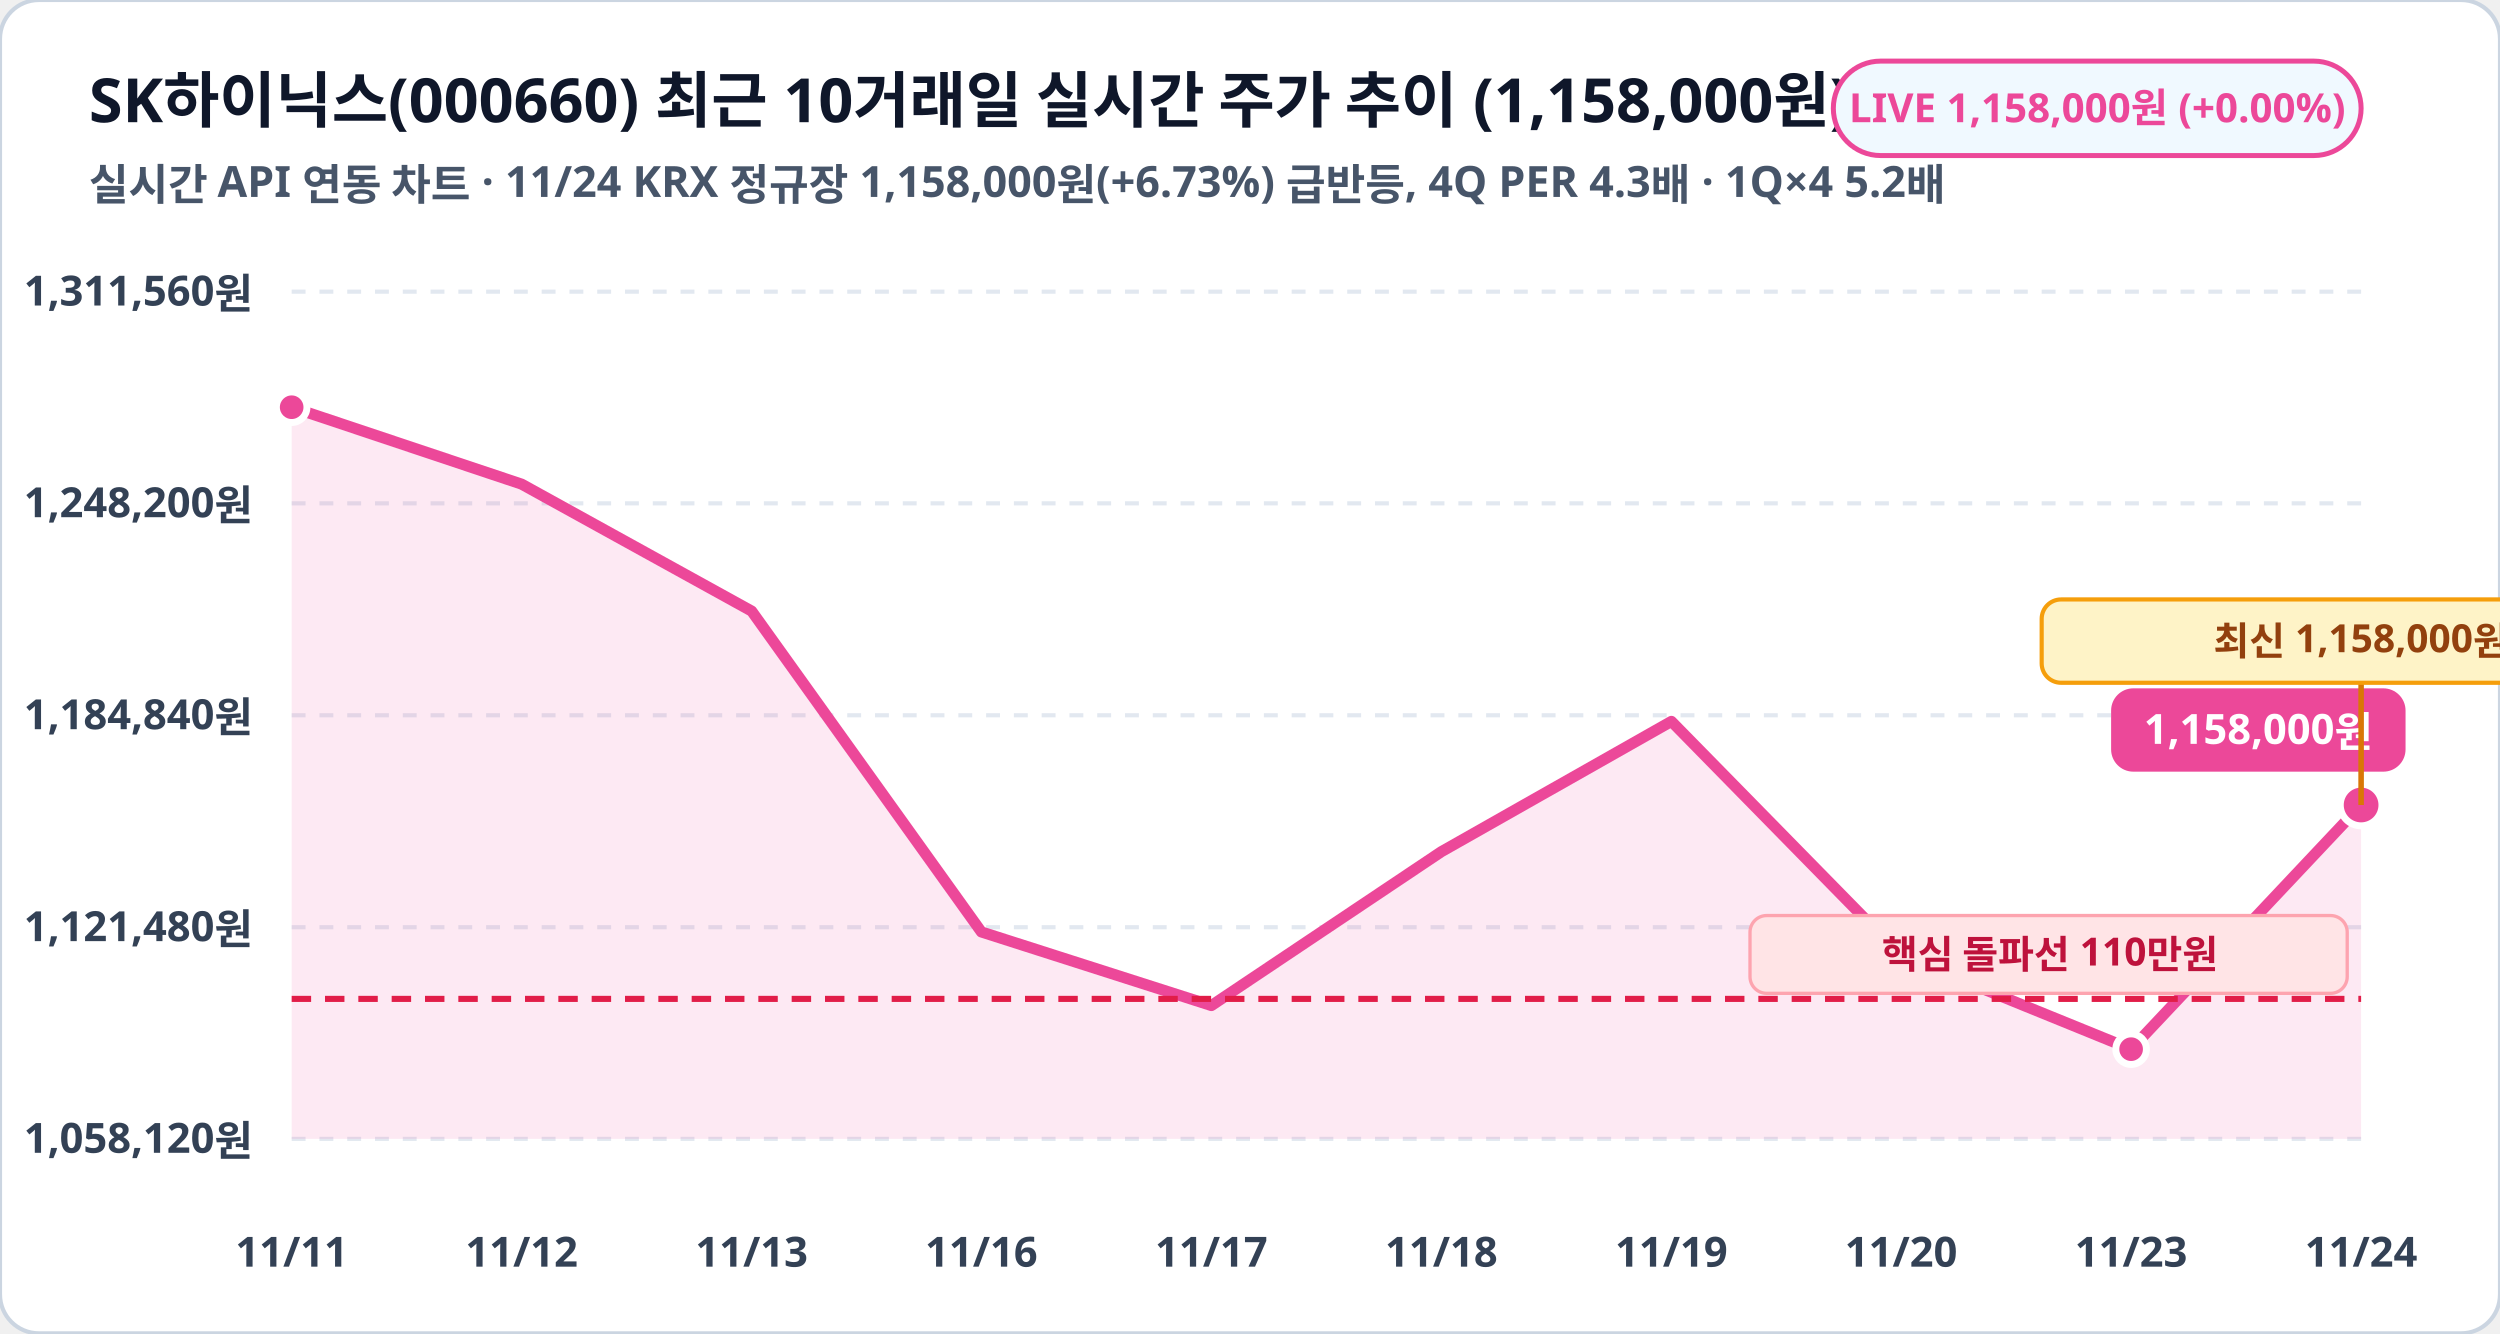
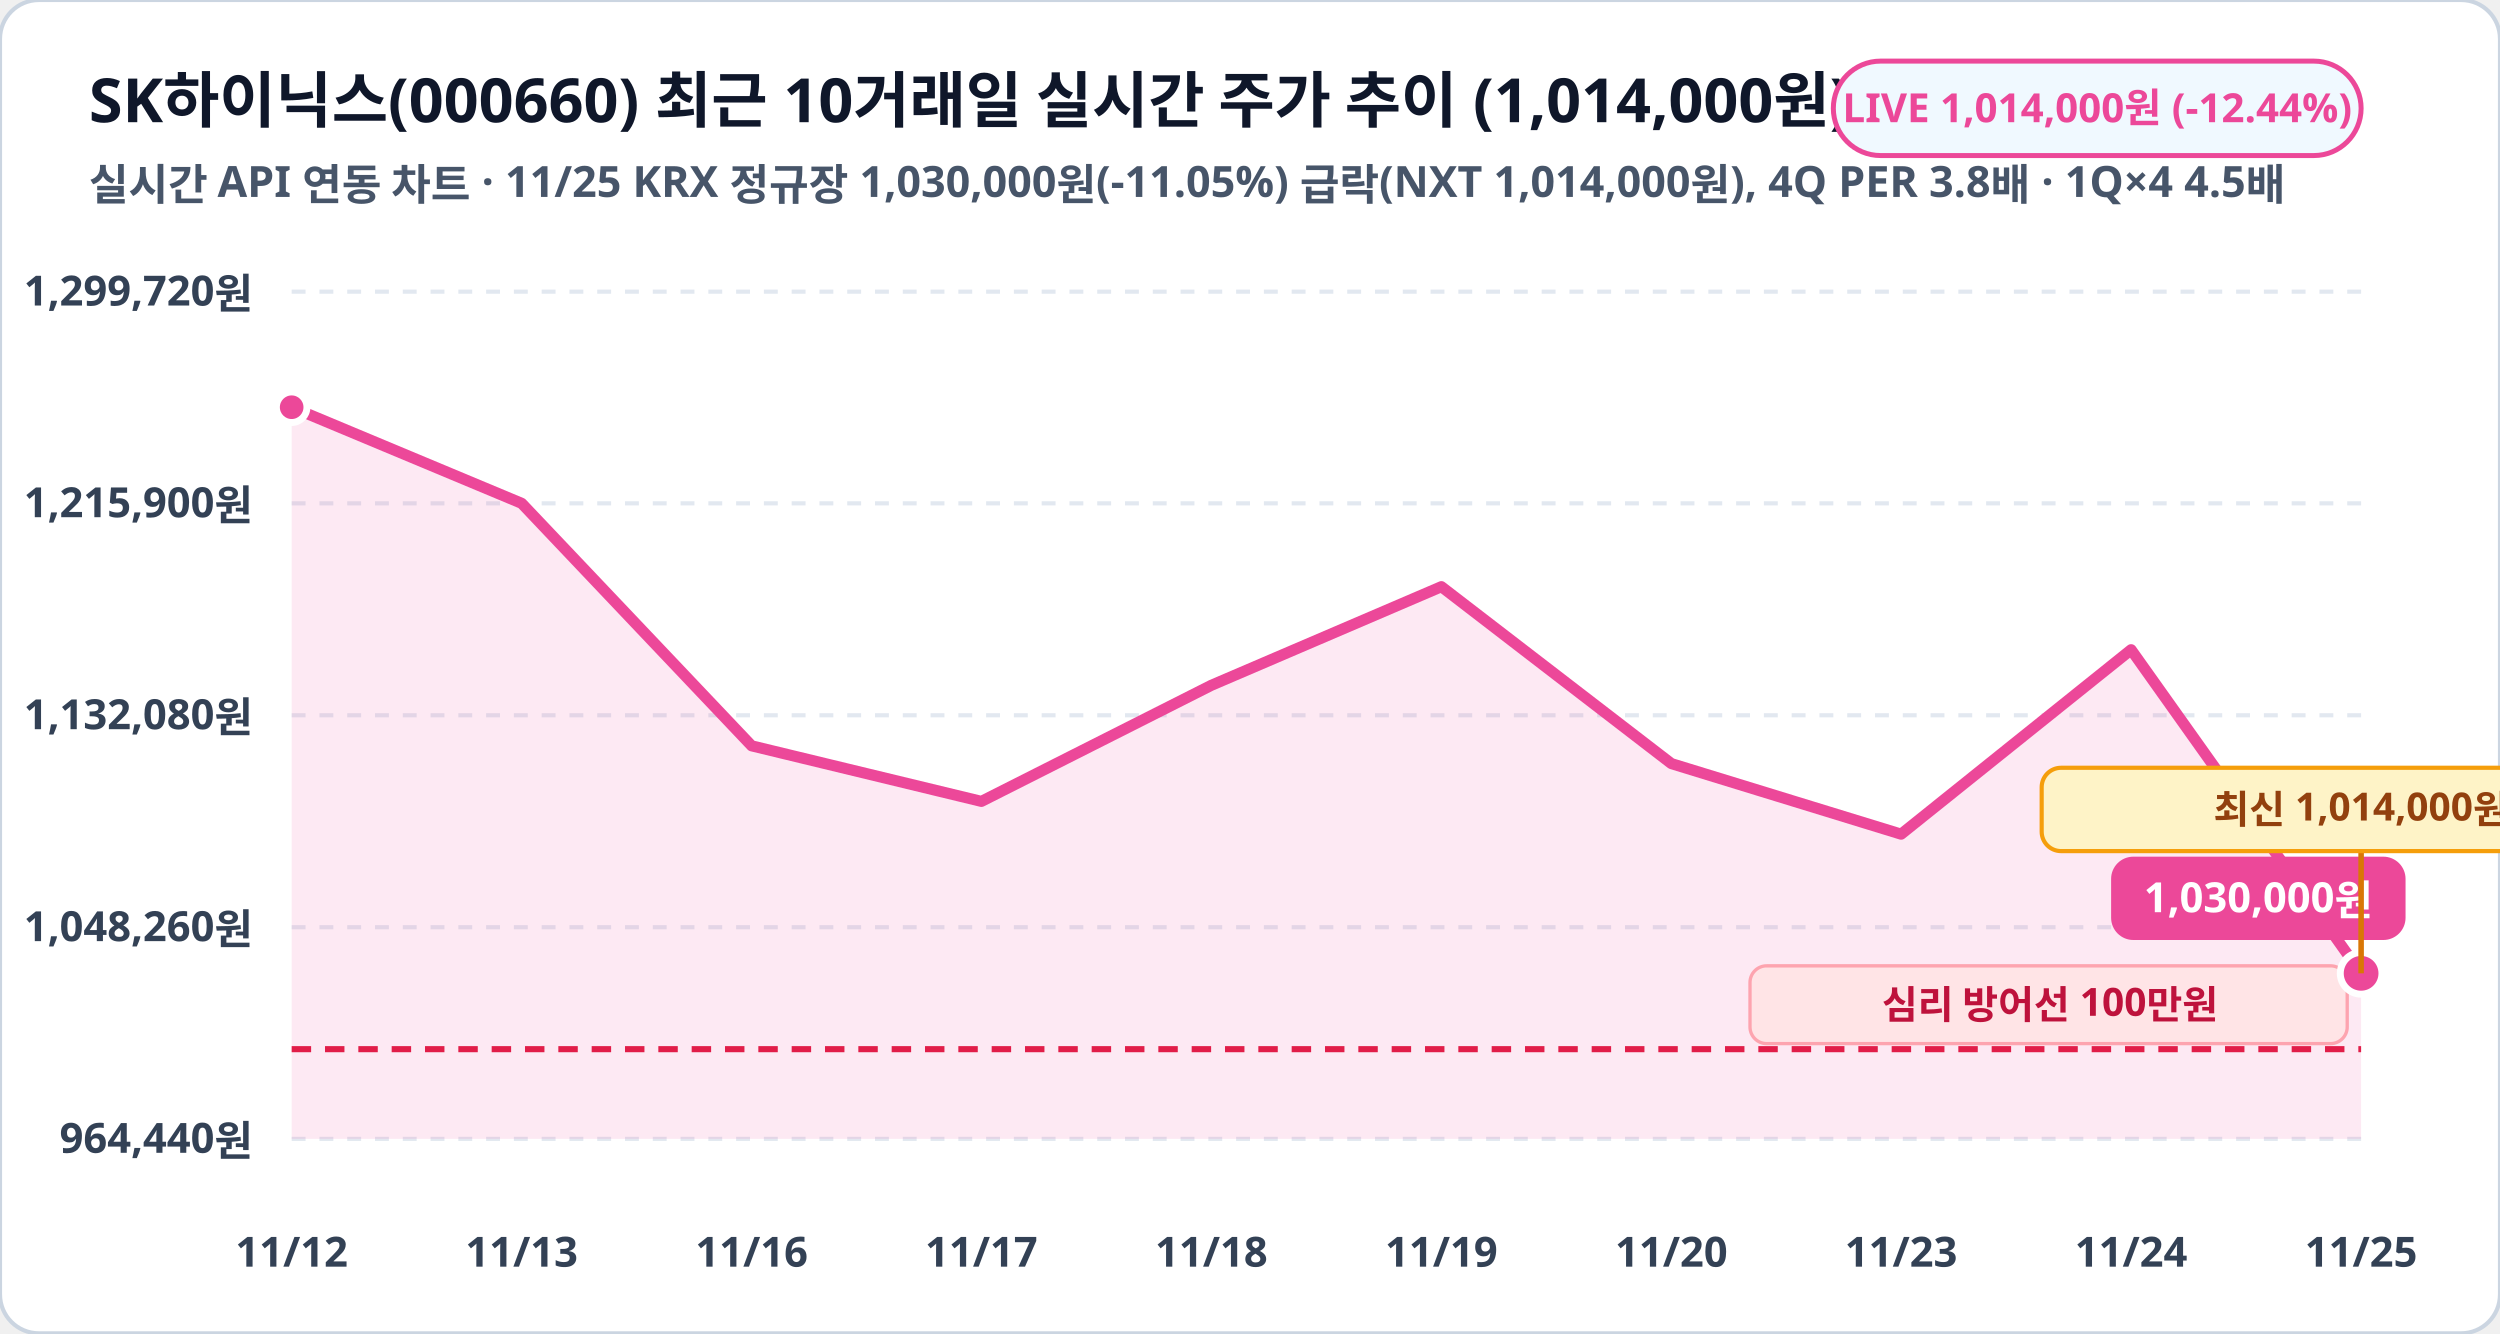
<svg xmlns="http://www.w3.org/2000/svg" viewBox="0 0 900 480" width="100%" height="100%">
  <rect width="900" height="480" rx="14" fill="#ffffff" stroke="#cbd5e1" stroke-width="1.5" />
-   <text x="32" y="44" fill="#0f172a" font-family="Pretendard, sans-serif" font-size="22" font-weight="900">SK하이닉스(000660) 최근 10거래일 실시간 주가 추이 (1,158,000원)</text>
-   <text x="32" y="72" fill="#475569" font-family="Pretendard, sans-serif" font-size="15.5" font-weight="600">실시간 API 연동 차트 · 11/24 KRX 정규장 1,158,000원(+6.73%) 급반등, 4Q PER 4.3배 · 1Q×4 5.2배</text>
+   <text x="32" y="44" fill="#0f172a" font-family="Pretendard, sans-serif" font-size="22" font-weight="900">SK하이닉스(000660) 최근 10거래일 실시간 주가 추이 (1,014,000원)</text>
+   <text x="32" y="72" fill="#475569" font-family="Pretendard, sans-serif" font-size="15.5" font-weight="600">실시간 API 연동 차트 · 11/25 KRX 정규장 1,030,000원(-11.05%) 급락(NXT 1,014,000원), 4Q PER 3.8배 · 1Q×4 4.5배</text>
  <rect x="660" y="22" width="190" height="34" rx="17" fill="#f0f9ff" stroke="#ec4899" stroke-width="1.8" />
-   <text x="755" y="44" fill="#ec4899" font-family="Pretendard, sans-serif" font-size="14.5" font-weight="800" text-anchor="middle">LIVE 1,158,000원 (+0.00%)</text>
+   <text x="755" y="44" fill="#ec4899" font-family="Pretendard, sans-serif" font-size="14.5" font-weight="800" text-anchor="middle">LIVE 1,014,000원 (-12.44%)</text>
  <line x1="105" y1="105.0" x2="850" y2="105.0" stroke="#e2e8f0" stroke-width="1.5" stroke-dasharray="5,5" />
-   <text x="91" y="110.0" fill="#334155" font-family="Pretendard, sans-serif" font-size="15" font-weight="700" text-anchor="end">1,311,560원</text>
+   <text x="91" y="110.0" fill="#334155" font-family="Pretendard, sans-serif" font-size="15" font-weight="700" text-anchor="end">1,299,720원</text>
  <line x1="105" y1="181.2" x2="850" y2="181.2" stroke="#e2e8f0" stroke-width="1.5" stroke-dasharray="5,5" />
-   <text x="91" y="186.2" fill="#334155" font-family="Pretendard, sans-serif" font-size="15" font-weight="700" text-anchor="end">1,248,200원</text>
+   <text x="91" y="186.2" fill="#334155" font-family="Pretendard, sans-serif" font-size="15" font-weight="700" text-anchor="end">1,215,900원</text>
  <line x1="105" y1="257.5" x2="850" y2="257.5" stroke="#e2e8f0" stroke-width="1.5" stroke-dasharray="5,5" />
-   <text x="91" y="262.5" fill="#334155" font-family="Pretendard, sans-serif" font-size="15" font-weight="700" text-anchor="end">1,184,840원</text>
+   <text x="91" y="262.5" fill="#334155" font-family="Pretendard, sans-serif" font-size="15" font-weight="700" text-anchor="end">1,132,080원</text>
  <line x1="105" y1="333.8" x2="850" y2="333.8" stroke="#e2e8f0" stroke-width="1.5" stroke-dasharray="5,5" />
-   <text x="91" y="338.8" fill="#334155" font-family="Pretendard, sans-serif" font-size="15" font-weight="700" text-anchor="end">1,121,480원</text>
+   <text x="91" y="338.8" fill="#334155" font-family="Pretendard, sans-serif" font-size="15" font-weight="700" text-anchor="end">1,048,260원</text>
  <line x1="105" y1="410.0" x2="850" y2="410.0" stroke="#e2e8f0" stroke-width="1.5" stroke-dasharray="5,5" />
-   <text x="91" y="415.0" fill="#334155" font-family="Pretendard, sans-serif" font-size="15" font-weight="700" text-anchor="end">1,058,120원</text>
-   <polygon points="105.0,410.0 105.0,146.6 187.8,174.3 270.6,220.0 353.3,335.5 436.1,362.0 518.9,306.6 601.7,259.7 684.4,344.0 767.2,377.7 850.0,289.8 850.0,410.0" fill="#ec4899" fill-opacity="0.12" />
-   <polyline fill="none" stroke="#ec4899" stroke-width="4" stroke-linecap="round" stroke-linejoin="round" points="105.0,146.6 187.8,174.3 270.6,220.0 353.3,335.5 436.1,362.0 518.9,306.6 601.7,259.7 684.4,344.0 767.2,377.7 850.0,289.8" />
-   <line x1="105" y1="359.6" x2="850" y2="359.6" stroke="#e11d48" stroke-width="2.2" stroke-dasharray="7,5" />
-   <rect x="630" y="329.6" width="215" height="28" rx="6" fill="#ffe4e6" stroke="#fda4af" stroke-width="1.2" />
-   <text x="738" y="348.6" fill="#be123c" font-family="Pretendard, sans-serif" font-size="14" font-weight="800" text-anchor="middle">핵심 돌파선 110만원</text>
+   <text x="91" y="415.0" fill="#334155" font-family="Pretendard, sans-serif" font-size="15" font-weight="700" text-anchor="end">964,440원</text>
+   <polygon points="105.0,410.0 105.0,146.6 187.8,181.2 270.6,268.5 353.3,288.5 436.1,246.7 518.9,211.2 601.7,274.9 684.4,300.3 767.2,233.9 850.0,350.4 850.0,410.0" fill="#ec4899" fill-opacity="0.12" />
+   <polyline fill="none" stroke="#ec4899" stroke-width="4" stroke-linecap="round" stroke-linejoin="round" points="105.0,146.6 187.8,181.2 270.6,268.5 353.3,288.5 436.1,246.7 518.9,211.2 601.7,274.9 684.4,300.3 767.2,233.9 850.0,350.4" />
+   <line x1="105" y1="377.7" x2="850" y2="377.7" stroke="#e11d48" stroke-width="2.2" stroke-dasharray="7,5" />
+   <rect x="630" y="347.7" width="215" height="28" rx="6" fill="#ffe4e6" stroke="#fda4af" stroke-width="1.2" />
+   <text x="738" y="366.7" fill="#be123c" font-family="Pretendard, sans-serif" font-size="14" font-weight="800" text-anchor="middle">심리 방어선 100만원</text>
  <circle cx="105.0" cy="146.6" r="5.5" fill="#ec4899" stroke="#ffffff" stroke-width="2.5" />
-   <circle cx="767.2" cy="377.7" r="5.5" fill="#ec4899" stroke="#ffffff" stroke-width="2.5" />
-   <circle cx="850.0" cy="289.8" r="7.5" fill="#ec4899" stroke="#ffffff" stroke-width="2.5" />
-   <rect x="760.0" y="247.8" width="106" height="30" rx="8" fill="#ec4899" />
-   <text x="813.0" y="267.8" fill="#ffffff" font-family="Pretendard, sans-serif" font-size="15" font-weight="800" text-anchor="middle">1,158,000원</text>
-   <line x1="850.0" y1="289.8" x2="850.0" y2="245.8" stroke="#d97706" stroke-width="2" />
-   <rect x="735.0" y="215.8" width="230" height="30" rx="7" fill="#fef3c7" stroke="#f59e0b" stroke-width="1.5" />
-   <text x="850.0" y="235.8" fill="#92400e" font-family="Pretendard, sans-serif" font-size="14" font-weight="800" text-anchor="middle">최신 1,158,000원</text>
-   <text x="105.0" y="456" fill="#334155" font-family="Pretendard, sans-serif" font-size="15" font-weight="700" text-anchor="middle">11/11</text>
-   <text x="187.8" y="456" fill="#334155" font-family="Pretendard, sans-serif" font-size="15" font-weight="700" text-anchor="middle">11/12</text>
-   <text x="270.6" y="456" fill="#334155" font-family="Pretendard, sans-serif" font-size="15" font-weight="700" text-anchor="middle">11/13</text>
-   <text x="353.3" y="456" fill="#334155" font-family="Pretendard, sans-serif" font-size="15" font-weight="700" text-anchor="middle">11/16</text>
-   <text x="436.1" y="456" fill="#334155" font-family="Pretendard, sans-serif" font-size="15" font-weight="700" text-anchor="middle">11/17</text>
-   <text x="518.9" y="456" fill="#334155" font-family="Pretendard, sans-serif" font-size="15" font-weight="700" text-anchor="middle">11/18</text>
-   <text x="601.7" y="456" fill="#334155" font-family="Pretendard, sans-serif" font-size="15" font-weight="700" text-anchor="middle">11/19</text>
-   <text x="684.4" y="456" fill="#334155" font-family="Pretendard, sans-serif" font-size="15" font-weight="700" text-anchor="middle">11/20</text>
-   <text x="767.2" y="456" fill="#334155" font-family="Pretendard, sans-serif" font-size="15" font-weight="700" text-anchor="middle">11/23</text>
-   <text x="850.0" y="456" fill="#334155" font-family="Pretendard, sans-serif" font-size="15" font-weight="700" text-anchor="middle">11/24</text>
+   <circle cx="850.0" cy="350.4" r="7.5" fill="#ec4899" stroke="#ffffff" stroke-width="2.5" />
+   <rect x="760.0" y="308.4" width="106" height="30" rx="8" fill="#ec4899" />
+   <text x="813.0" y="328.4" fill="#ffffff" font-family="Pretendard, sans-serif" font-size="15" font-weight="800" text-anchor="middle">1,030,000원</text>
+   <line x1="850.0" y1="350.4" x2="850.0" y2="306.4" stroke="#d97706" stroke-width="2" />
+   <rect x="735.0" y="276.4" width="230" height="30" rx="7" fill="#fef3c7" stroke="#f59e0b" stroke-width="1.5" />
+   <text x="850.0" y="296.4" fill="#92400e" font-family="Pretendard, sans-serif" font-size="14" font-weight="800" text-anchor="middle">최신 1,014,000원</text>
+   <text x="105.0" y="456" fill="#334155" font-family="Pretendard, sans-serif" font-size="15" font-weight="700" text-anchor="middle">11/12</text>
+   <text x="187.8" y="456" fill="#334155" font-family="Pretendard, sans-serif" font-size="15" font-weight="700" text-anchor="middle">11/13</text>
+   <text x="270.6" y="456" fill="#334155" font-family="Pretendard, sans-serif" font-size="15" font-weight="700" text-anchor="middle">11/16</text>
+   <text x="353.3" y="456" fill="#334155" font-family="Pretendard, sans-serif" font-size="15" font-weight="700" text-anchor="middle">11/17</text>
+   <text x="436.1" y="456" fill="#334155" font-family="Pretendard, sans-serif" font-size="15" font-weight="700" text-anchor="middle">11/18</text>
+   <text x="518.9" y="456" fill="#334155" font-family="Pretendard, sans-serif" font-size="15" font-weight="700" text-anchor="middle">11/19</text>
+   <text x="601.7" y="456" fill="#334155" font-family="Pretendard, sans-serif" font-size="15" font-weight="700" text-anchor="middle">11/20</text>
+   <text x="684.4" y="456" fill="#334155" font-family="Pretendard, sans-serif" font-size="15" font-weight="700" text-anchor="middle">11/23</text>
+   <text x="767.2" y="456" fill="#334155" font-family="Pretendard, sans-serif" font-size="15" font-weight="700" text-anchor="middle">11/24</text>
+   <text x="850.0" y="456" fill="#334155" font-family="Pretendard, sans-serif" font-size="15" font-weight="700" text-anchor="middle">11/25</text>
</svg>
